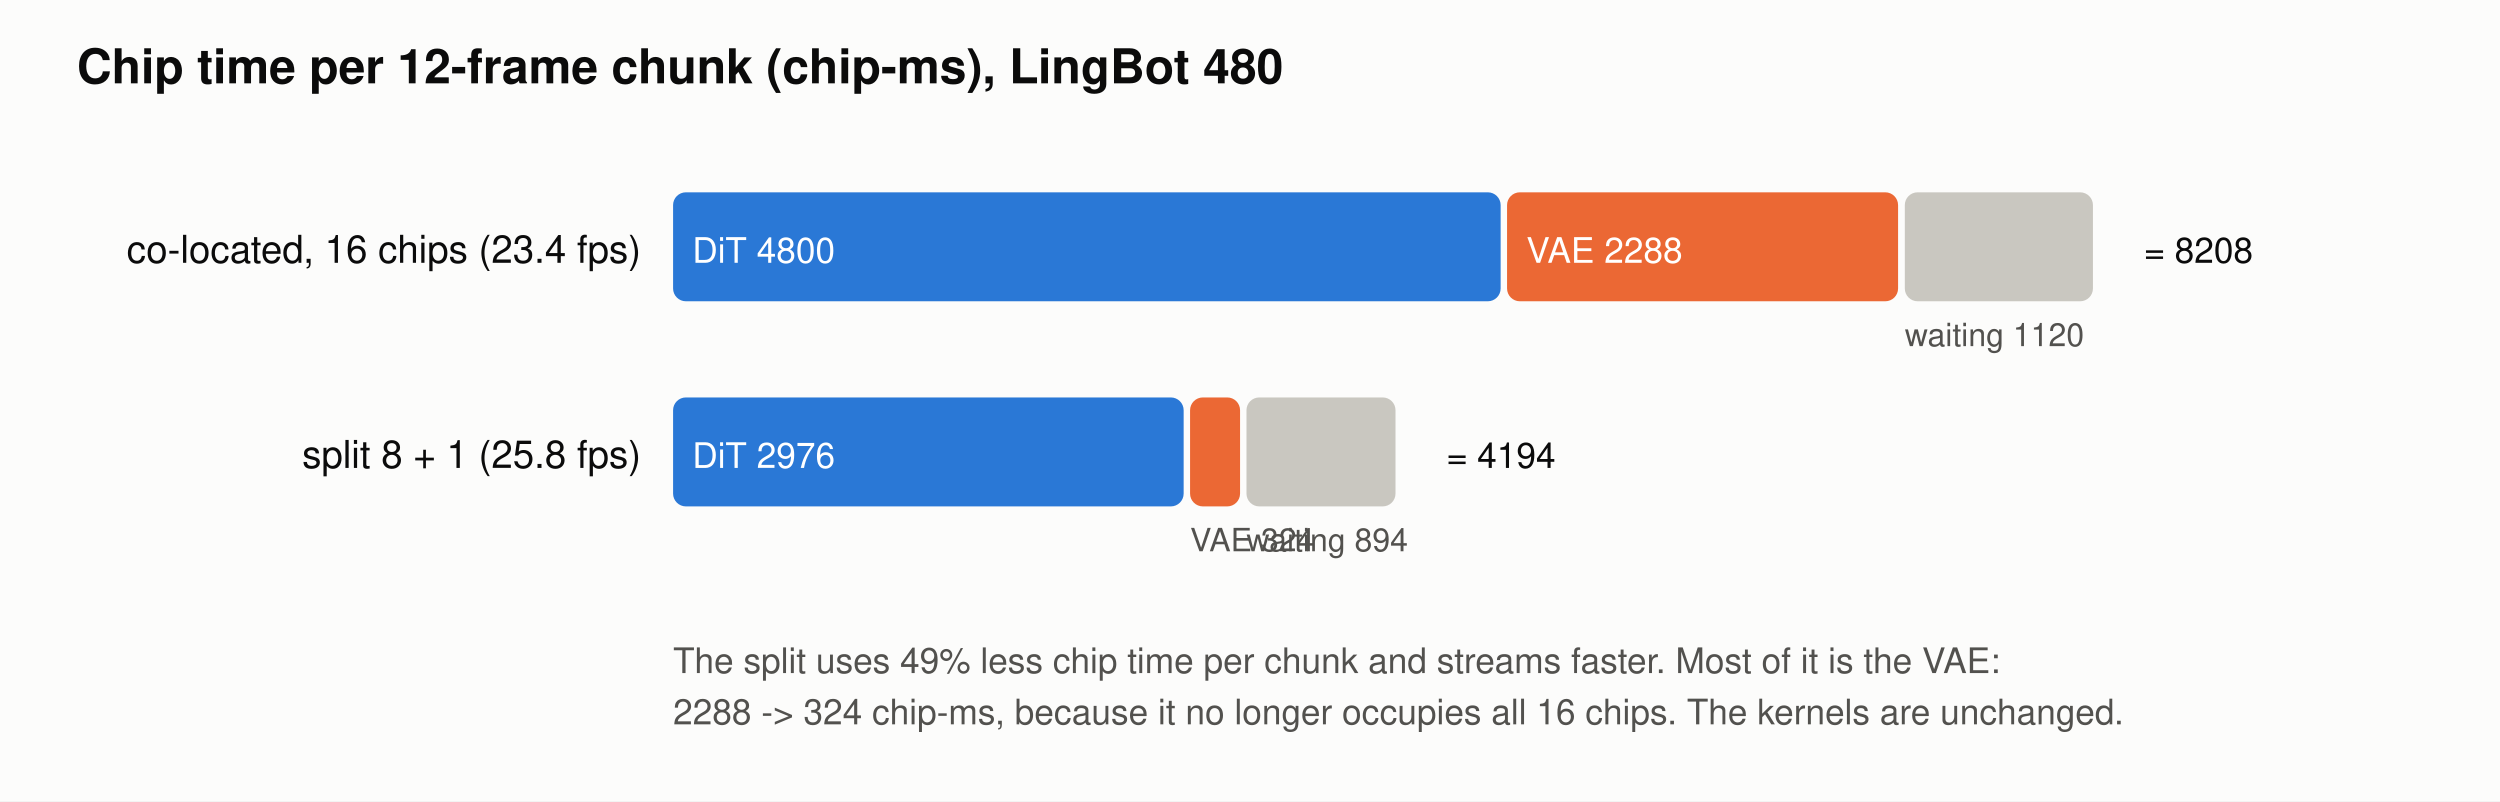
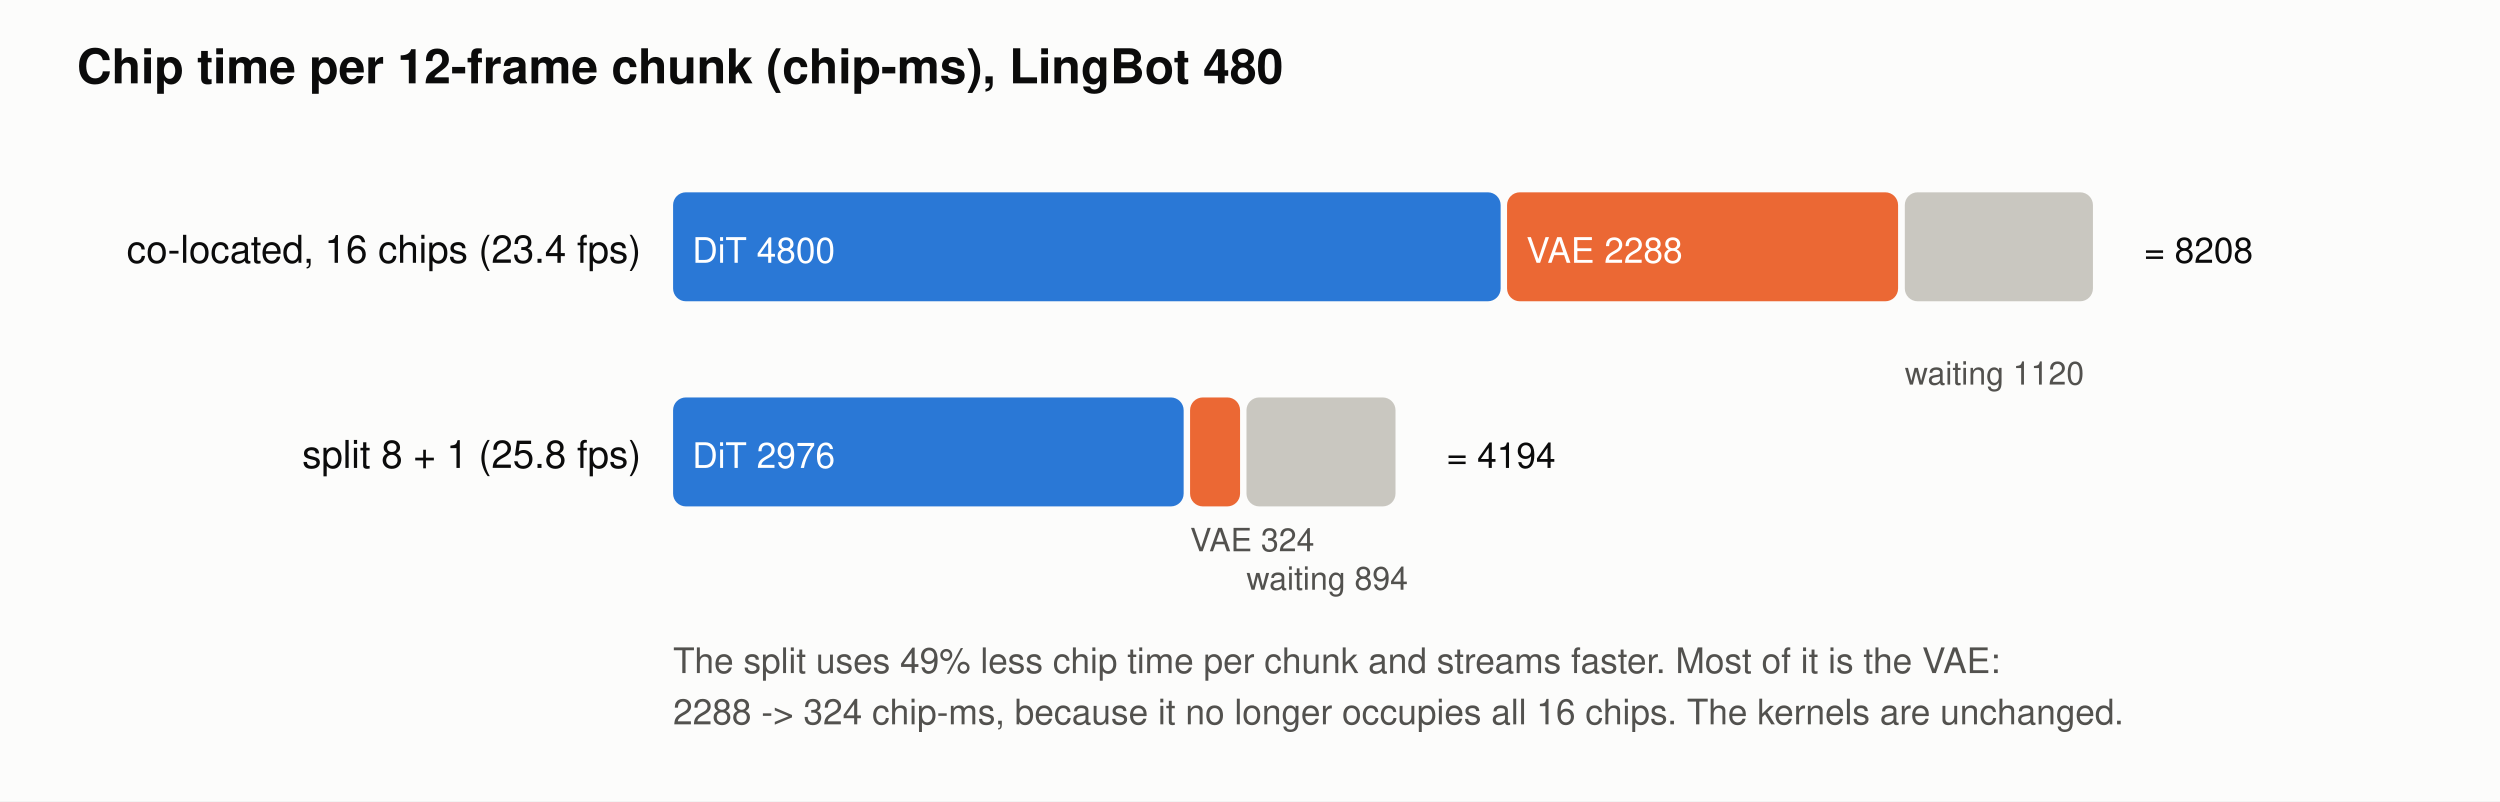
<svg xmlns="http://www.w3.org/2000/svg" width="780" height="250" viewBox="0 0 780 250" font-family="Helvetica, Arial, sans-serif">
  <rect width="780" height="250" fill="#fcfcfb" />
  <text x="24" y="26" font-size="15" font-weight="600" fill="#0b0b0b">Chip time per 12-frame chunk (chip-ms), LingBot 480</text>
  <text x="200" y="82" font-size="12" text-anchor="end" fill="#0b0b0b">co-located, 16 chips (23.4 fps)</text>
  <rect x="210.0" y="60" width="258.2" height="34" rx="4" fill="#2a78d6" />
  <text x="216.0" y="82" font-size="11" fill="#ffffff">DiT 4800</text>
  <rect x="470.2" y="60" width="122.0" height="34" rx="4" fill="#eb6834" />
  <text x="476.2" y="82" font-size="11" fill="#ffffff">VAE 2288</text>
  <rect x="594.3" y="60" width="58.7" height="34" rx="4" fill="#c9c7c0" />
-   <text x="594.3" y="108" font-size="10" fill="#52514e">waiting 1120</text>
+   <text x="594.3" y="120" font-size="10" fill="#52514e">waiting 1120</text>
  <text x="669.0" y="82" font-size="11" fill="#0b0b0b">= 8208</text>
  <text x="200" y="146" font-size="12" text-anchor="end" fill="#0b0b0b">split 8 + 1 (25.8 fps)</text>
  <rect x="210.0" y="124" width="159.3" height="34" rx="4" fill="#2a78d6" />
  <text x="216.0" y="146" font-size="11" fill="#ffffff">DiT 2976</text>
  <rect x="371.3" y="124" width="15.6" height="34" rx="4" fill="#eb6834" />
  <text x="371.3" y="172" font-size="10" fill="#52514e">VAE 324</text>
  <rect x="388.9" y="124" width="46.5" height="34" rx="4" fill="#c9c7c0" />
-   <text x="388.9" y="172" font-size="10" fill="#52514e">waiting 894</text>
+   <text x="388.9" y="184" font-size="10" fill="#52514e">waiting 894</text>
  <text x="451.4" y="146" font-size="11" fill="#0b0b0b">= 4194</text>
  <text x="210" y="210" font-size="11" fill="#52514e">The split uses 49% less chip time per chunk and streams faster. Most of it is the VAE:</text>
  <text x="210" y="226" font-size="11" fill="#52514e">2288 -&gt; 324 chip-ms, because it no longer occupies all 16 chips. The kernels are unchanged.</text>
</svg>
